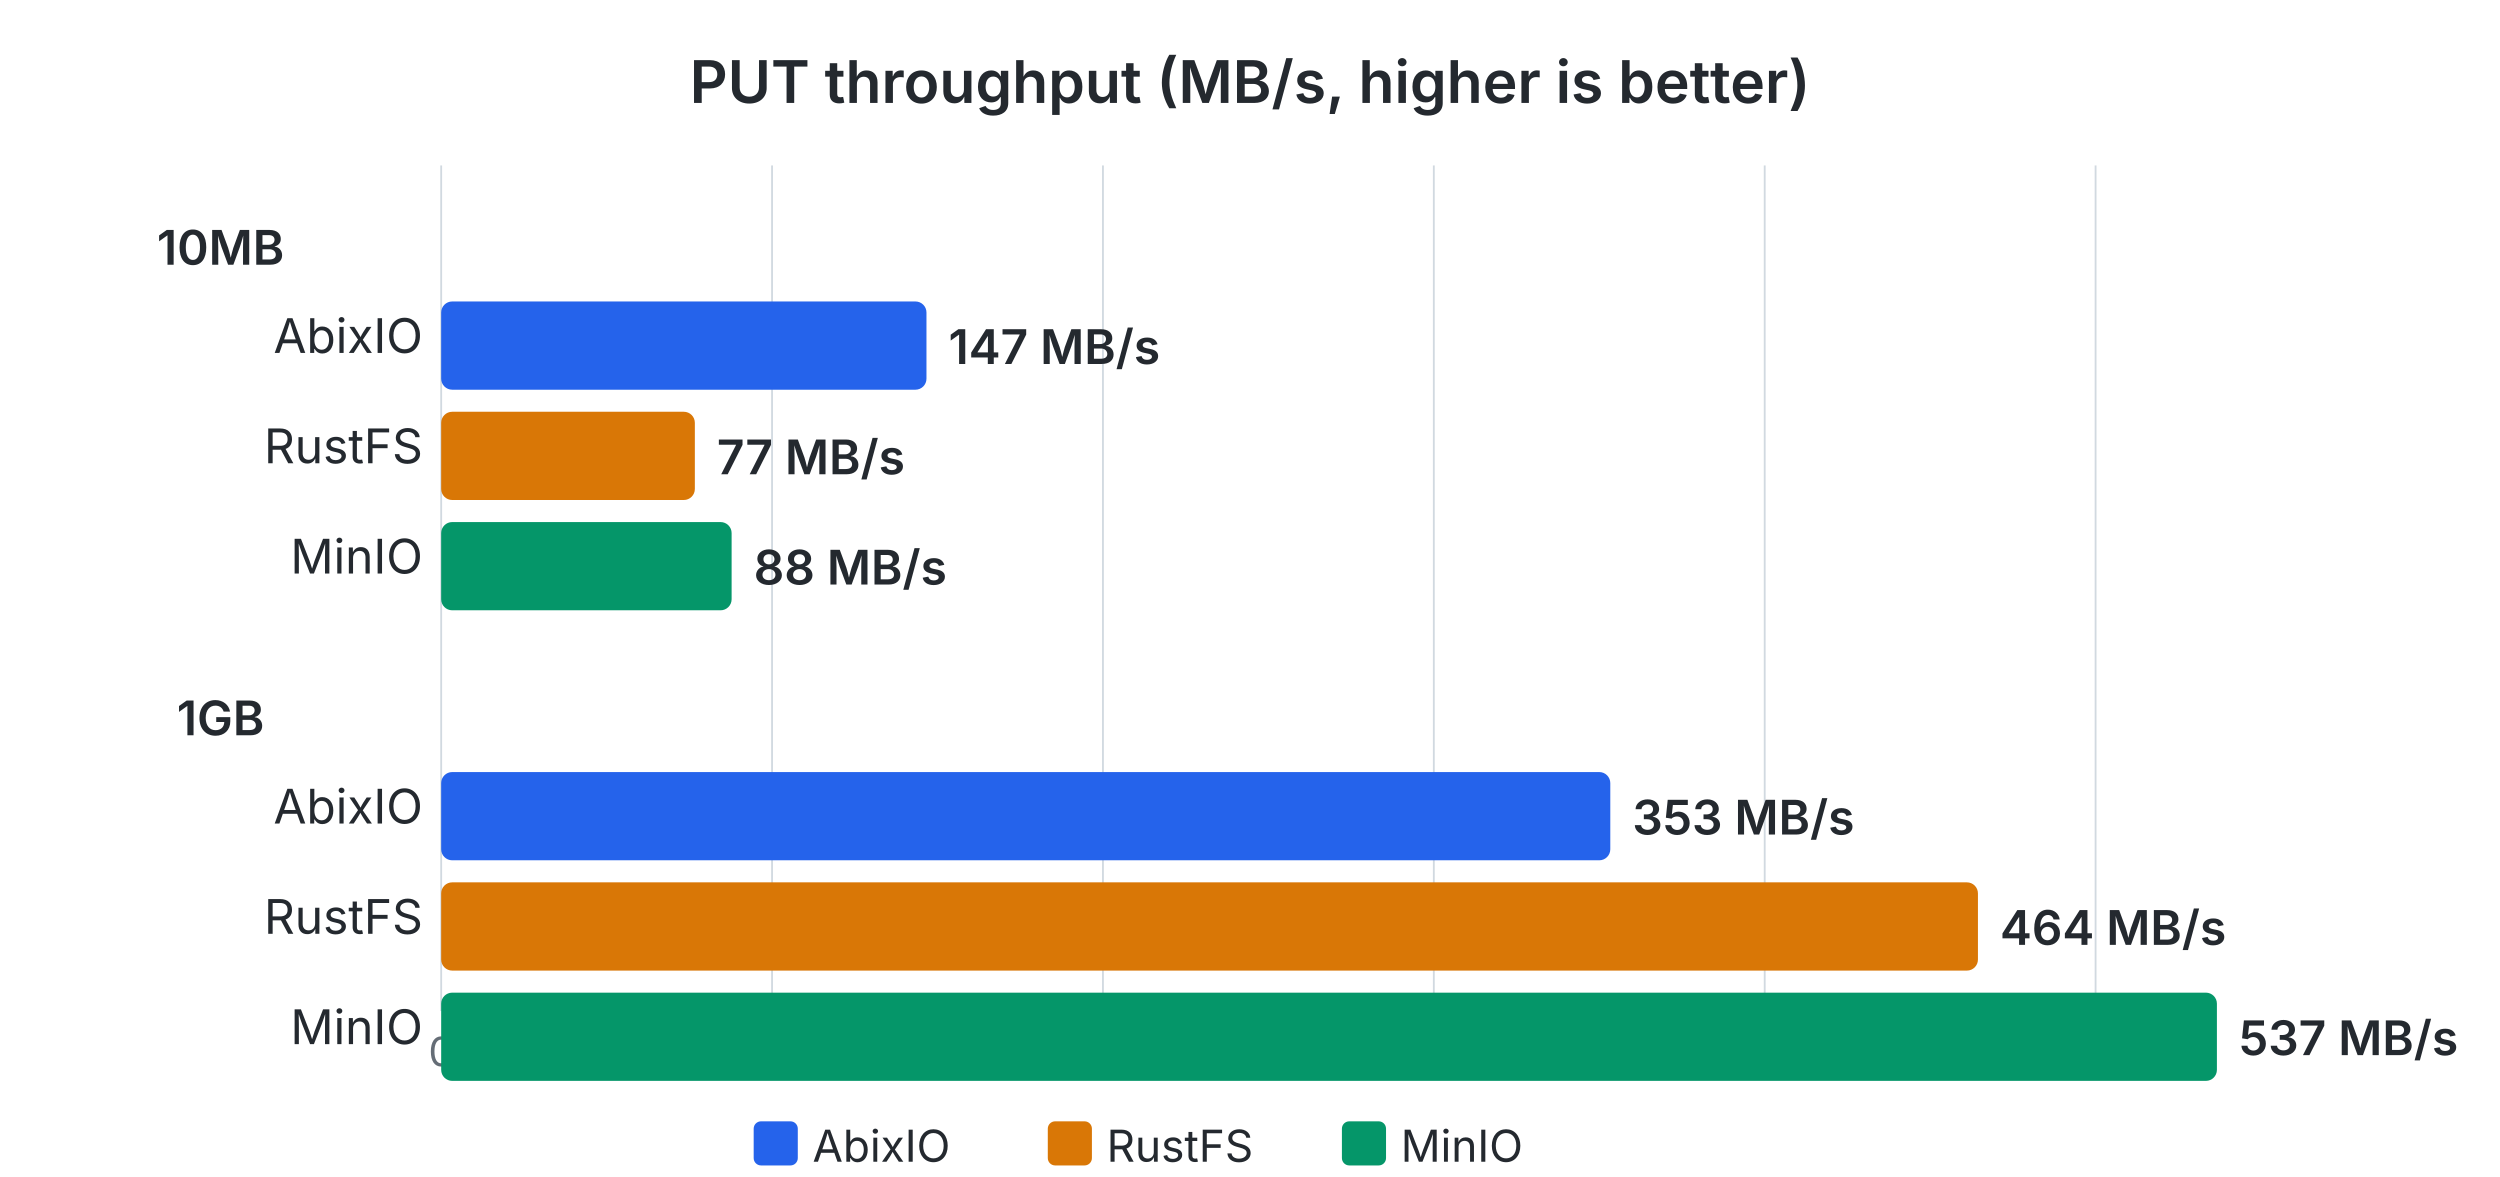
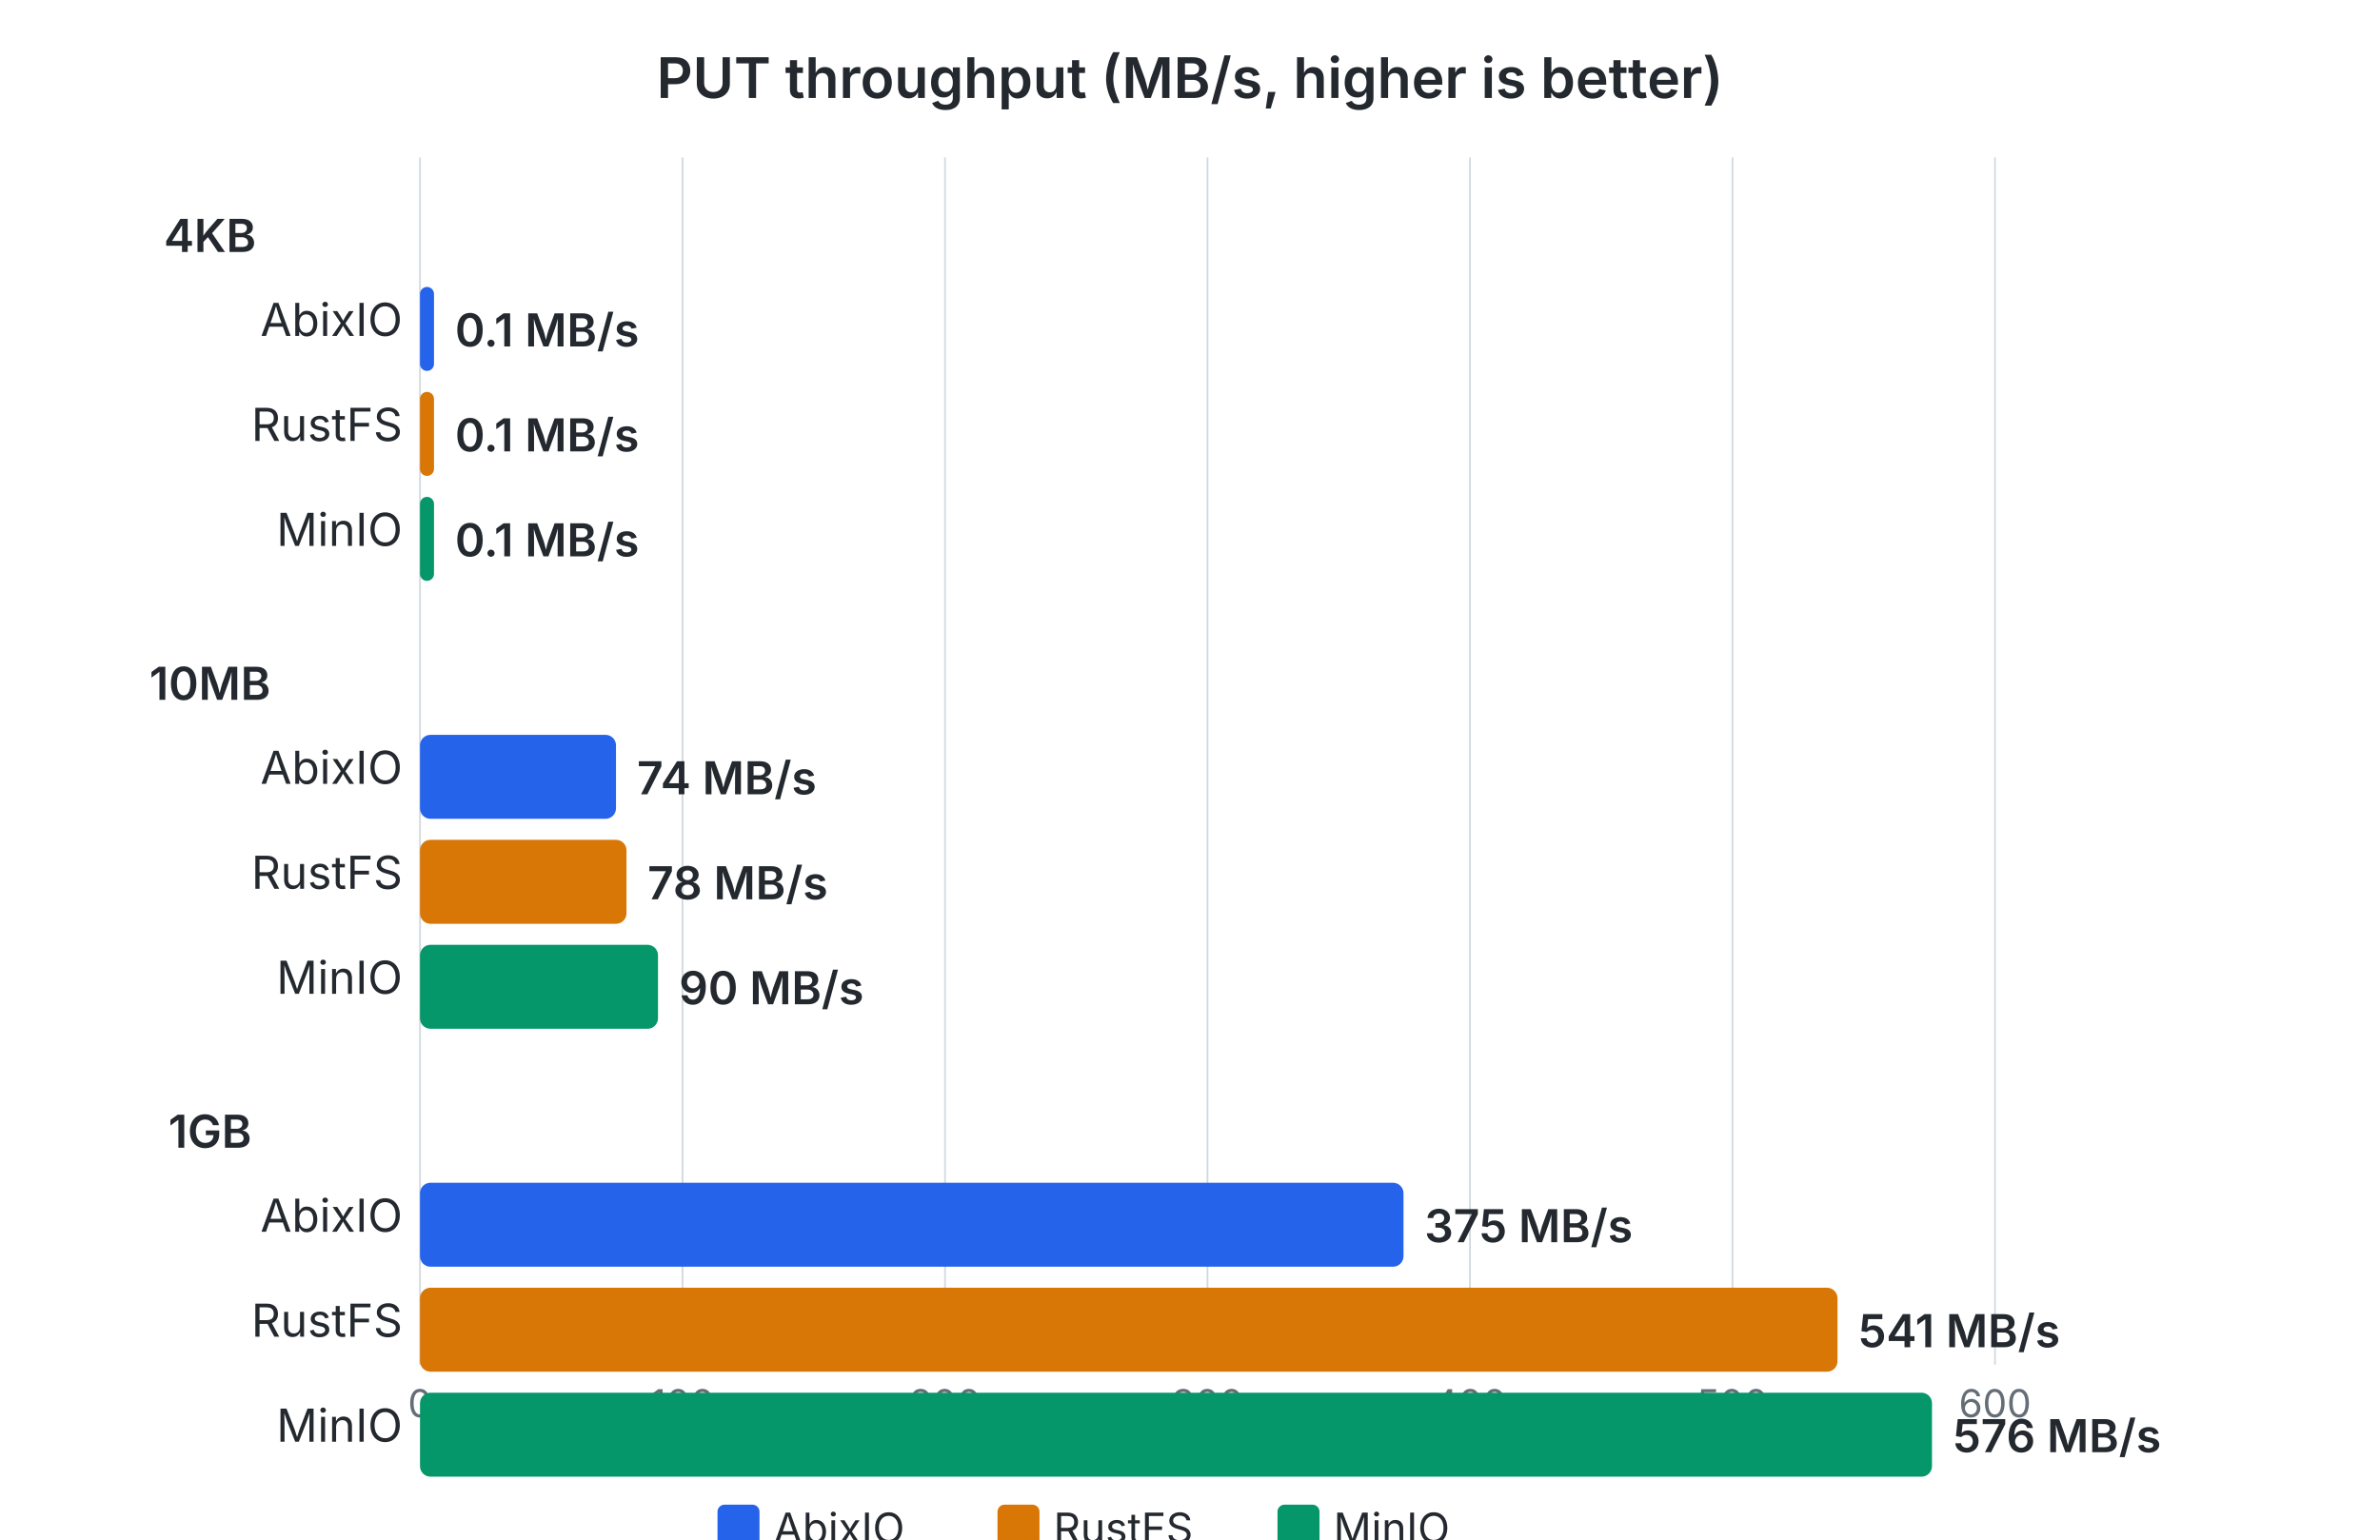
- <svg xmlns="http://www.w3.org/2000/svg" viewBox="0 0 680 320" font-family="system-ui,-apple-system,sans-serif">
+ <svg xmlns="http://www.w3.org/2000/svg" viewBox="0 0 680 440" font-family="system-ui,-apple-system,sans-serif">
  <text x="340" y="28" text-anchor="middle" style="font-size:16px;font-weight:600;fill:#24292f">PUT throughput (MB/s, higher is better)</text>
-   <line x1="120" y1="45" x2="120" y2="275" style="stroke:#d1d9e0;stroke-width:0.5" />
-   <line x1="210" y1="45" x2="210" y2="275" style="stroke:#d1d9e0;stroke-width:0.5" />
-   <line x1="300" y1="45" x2="300" y2="275" style="stroke:#d1d9e0;stroke-width:0.5" />
-   <line x1="390" y1="45" x2="390" y2="275" style="stroke:#d1d9e0;stroke-width:0.5" />
-   <line x1="480" y1="45" x2="480" y2="275" style="stroke:#d1d9e0;stroke-width:0.5" />
-   <line x1="570" y1="45" x2="570" y2="275" style="stroke:#d1d9e0;stroke-width:0.5" />
-   <text x="120" y="290" text-anchor="middle" style="font-size:11px;fill:#656d76">0</text>
-   <text x="210" y="290" text-anchor="middle" style="font-size:11px;fill:#656d76">100</text>
-   <text x="300" y="290" text-anchor="middle" style="font-size:11px;fill:#656d76">200</text>
-   <text x="390" y="290" text-anchor="middle" style="font-size:11px;fill:#656d76">300</text>
-   <text x="480" y="290" text-anchor="middle" style="font-size:11px;fill:#656d76">400</text>
-   <text x="570" y="290" text-anchor="middle" style="font-size:11px;fill:#656d76">500</text>
-   <text x="60" y="72" text-anchor="middle" style="font-size:13px;font-weight:600;fill:#24292f">10MB</text>
+   <line x1="120" y1="45" x2="120" y2="390" style="stroke:#d1d9e0;stroke-width:0.5" />
+   <line x1="195" y1="45" x2="195" y2="390" style="stroke:#d1d9e0;stroke-width:0.5" />
+   <line x1="270" y1="45" x2="270" y2="390" style="stroke:#d1d9e0;stroke-width:0.5" />
+   <line x1="345" y1="45" x2="345" y2="390" style="stroke:#d1d9e0;stroke-width:0.5" />
+   <line x1="420" y1="45" x2="420" y2="390" style="stroke:#d1d9e0;stroke-width:0.5" />
+   <line x1="495" y1="45" x2="495" y2="390" style="stroke:#d1d9e0;stroke-width:0.5" />
+   <line x1="570" y1="45" x2="570" y2="390" style="stroke:#d1d9e0;stroke-width:0.5" />
+   <text x="120" y="405" text-anchor="middle" style="font-size:11px;fill:#656d76">0</text>
+   <text x="195" y="405" text-anchor="middle" style="font-size:11px;fill:#656d76">100</text>
+   <text x="270" y="405" text-anchor="middle" style="font-size:11px;fill:#656d76">200</text>
+   <text x="345" y="405" text-anchor="middle" style="font-size:11px;fill:#656d76">300</text>
+   <text x="420" y="405" text-anchor="middle" style="font-size:11px;fill:#656d76">400</text>
+   <text x="495" y="405" text-anchor="middle" style="font-size:11px;fill:#656d76">500</text>
+   <text x="570" y="405" text-anchor="middle" style="font-size:11px;fill:#656d76">600</text>
+   <text x="60" y="72" text-anchor="middle" style="font-size:13px;font-weight:600;fill:#24292f">4KB</text>
  <text x="115" y="96" text-anchor="end" style="font-size:13px;fill:#24292f">AbixIO</text>
-   <rect x="120" y="82" width="132" height="24" rx="3" fill="#2563eb" />
-   <text x="258" y="99" style="font-size:13px;font-weight:600;fill:#24292f">147 MB/s</text>
+   <rect x="120" y="82" width="4" height="24" rx="2" fill="#2563eb" />
+   <text x="130" y="99" style="font-size:13px;font-weight:600;fill:#24292f">0.1 MB/s</text>
  <text x="115" y="126" text-anchor="end" style="font-size:13px;fill:#24292f">RustFS</text>
-   <rect x="120" y="112" width="69" height="24" rx="3" fill="#d97706" />
-   <text x="195" y="129" style="font-size:13px;font-weight:600;fill:#24292f">77 MB/s</text>
+   <rect x="120" y="112" width="4" height="24" rx="2" fill="#d97706" />
+   <text x="130" y="129" style="font-size:13px;font-weight:600;fill:#24292f">0.1 MB/s</text>
  <text x="115" y="156" text-anchor="end" style="font-size:13px;fill:#24292f">MinIO</text>
-   <rect x="120" y="142" width="79" height="24" rx="3" fill="#059669" />
-   <text x="205" y="159" style="font-size:13px;font-weight:600;fill:#24292f">88 MB/s</text>
-   <text x="60" y="200" text-anchor="middle" style="font-size:13px;font-weight:600;fill:#24292f">1GB</text>
+   <rect x="120" y="142" width="4" height="24" rx="2" fill="#059669" />
+   <text x="130" y="159" style="font-size:13px;font-weight:600;fill:#24292f">0.1 MB/s</text>
+   <text x="60" y="200" text-anchor="middle" style="font-size:13px;font-weight:600;fill:#24292f">10MB</text>
  <text x="115" y="224" text-anchor="end" style="font-size:13px;fill:#24292f">AbixIO</text>
-   <rect x="120" y="210" width="318" height="24" rx="3" fill="#2563eb" />
-   <text x="444" y="227" style="font-size:13px;font-weight:600;fill:#24292f">353 MB/s</text>
+   <rect x="120" y="210" width="56" height="24" rx="3" fill="#2563eb" />
+   <text x="182" y="227" style="font-size:13px;font-weight:600;fill:#24292f">74 MB/s</text>
  <text x="115" y="254" text-anchor="end" style="font-size:13px;fill:#24292f">RustFS</text>
-   <rect x="120" y="240" width="418" height="24" rx="3" fill="#d97706" />
-   <text x="544" y="257" style="font-size:13px;font-weight:600;fill:#24292f">464 MB/s</text>
+   <rect x="120" y="240" width="59" height="24" rx="3" fill="#d97706" />
+   <text x="185" y="257" style="font-size:13px;font-weight:600;fill:#24292f">78 MB/s</text>
  <text x="115" y="284" text-anchor="end" style="font-size:13px;fill:#24292f">MinIO</text>
-   <rect x="120" y="270" width="483" height="24" rx="3" fill="#059669" />
-   <text x="609" y="287" style="font-size:13px;font-weight:600;fill:#24292f">537 MB/s</text>
-   <rect x="205" y="305" width="12" height="12" rx="2" fill="#2563eb" />
-   <text x="221" y="316" style="font-size:12px;fill:#24292f">AbixIO</text>
-   <rect x="285" y="305" width="12" height="12" rx="2" fill="#d97706" />
-   <text x="301" y="316" style="font-size:12px;fill:#24292f">RustFS</text>
-   <rect x="365" y="305" width="12" height="12" rx="2" fill="#059669" />
-   <text x="381" y="316" style="font-size:12px;fill:#24292f">MinIO</text>
+   <rect x="120" y="270" width="68" height="24" rx="3" fill="#059669" />
+   <text x="194" y="287" style="font-size:13px;font-weight:600;fill:#24292f">90 MB/s</text>
+   <text x="60" y="328" text-anchor="middle" style="font-size:13px;font-weight:600;fill:#24292f">1GB</text>
+   <text x="115" y="352" text-anchor="end" style="font-size:13px;fill:#24292f">AbixIO</text>
+   <rect x="120" y="338" width="281" height="24" rx="3" fill="#2563eb" />
+   <text x="407" y="355" style="font-size:13px;font-weight:600;fill:#24292f">375 MB/s</text>
+   <text x="115" y="382" text-anchor="end" style="font-size:13px;fill:#24292f">RustFS</text>
+   <rect x="120" y="368" width="405" height="24" rx="3" fill="#d97706" />
+   <text x="531" y="385" style="font-size:13px;font-weight:600;fill:#24292f">541 MB/s</text>
+   <text x="115" y="412" text-anchor="end" style="font-size:13px;fill:#24292f">MinIO</text>
+   <rect x="120" y="398" width="432" height="24" rx="3" fill="#059669" />
+   <text x="558" y="415" style="font-size:13px;font-weight:600;fill:#24292f">576 MB/s</text>
+   <rect x="205" y="430" width="12" height="12" rx="2" fill="#2563eb" />
+   <text x="221" y="441" style="font-size:12px;fill:#24292f">AbixIO</text>
+   <rect x="285" y="430" width="12" height="12" rx="2" fill="#d97706" />
+   <text x="301" y="441" style="font-size:12px;fill:#24292f">RustFS</text>
+   <rect x="365" y="430" width="12" height="12" rx="2" fill="#059669" />
+   <text x="381" y="441" style="font-size:12px;fill:#24292f">MinIO</text>
</svg>
